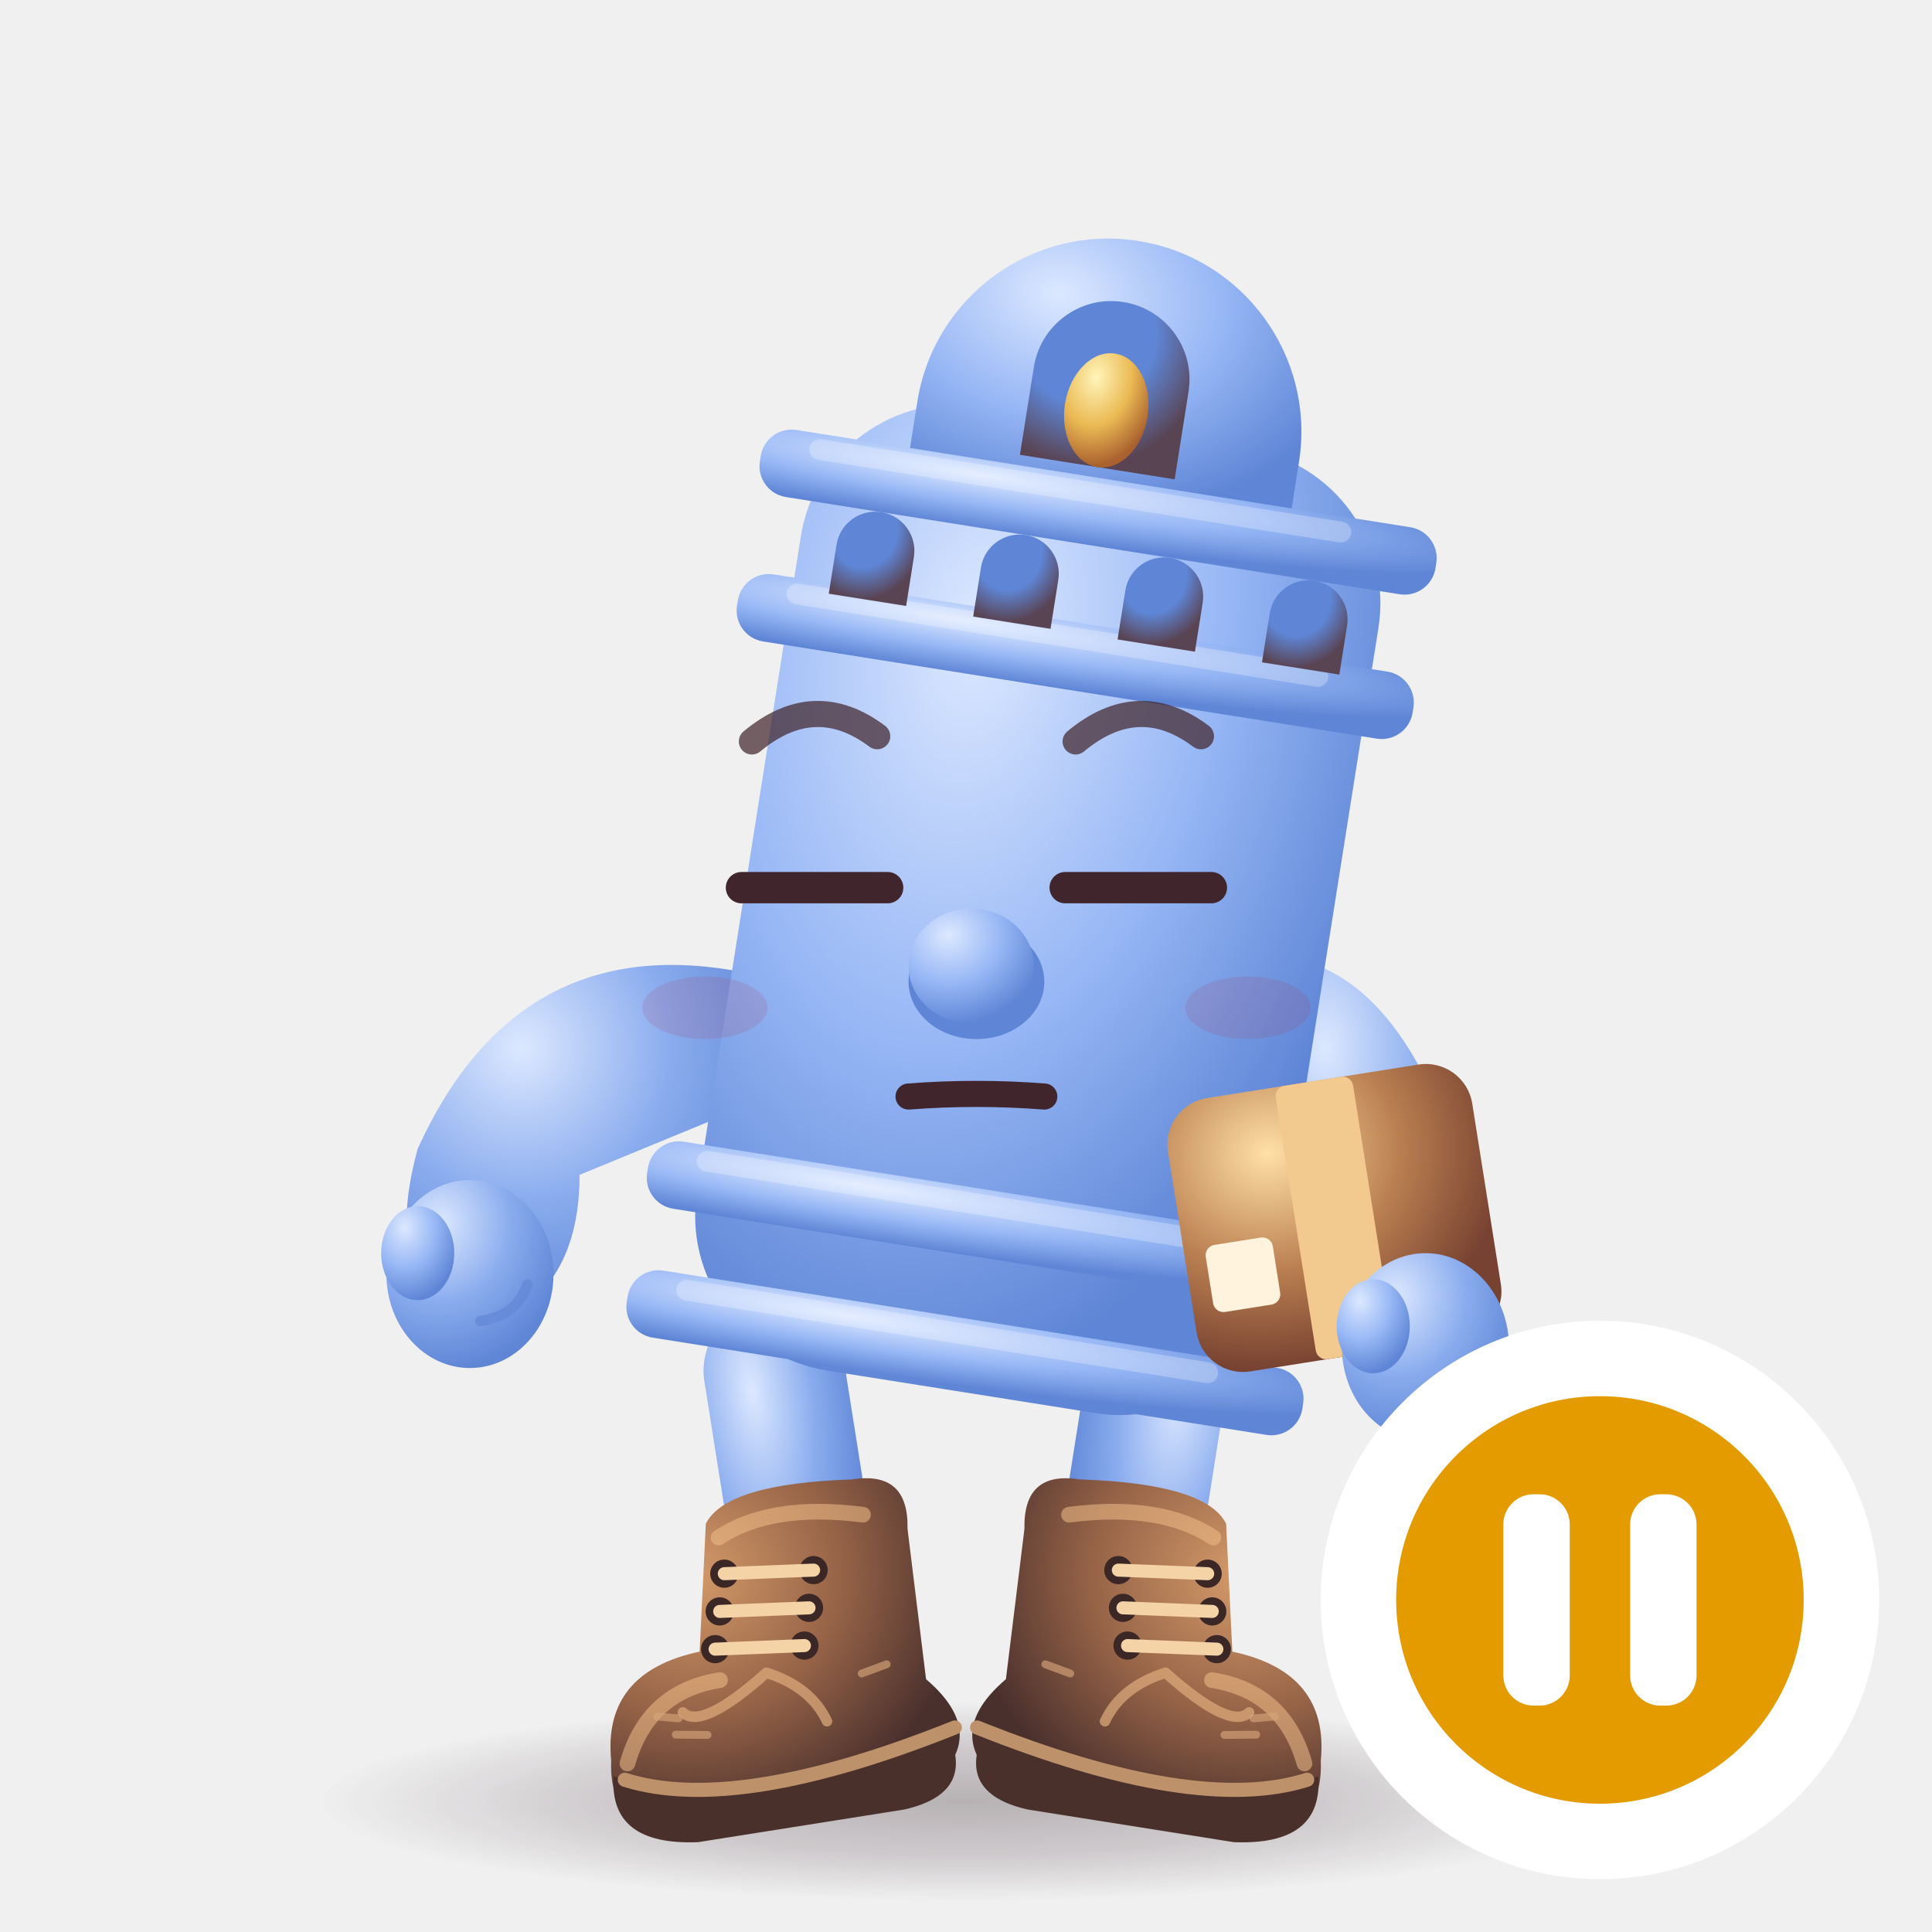
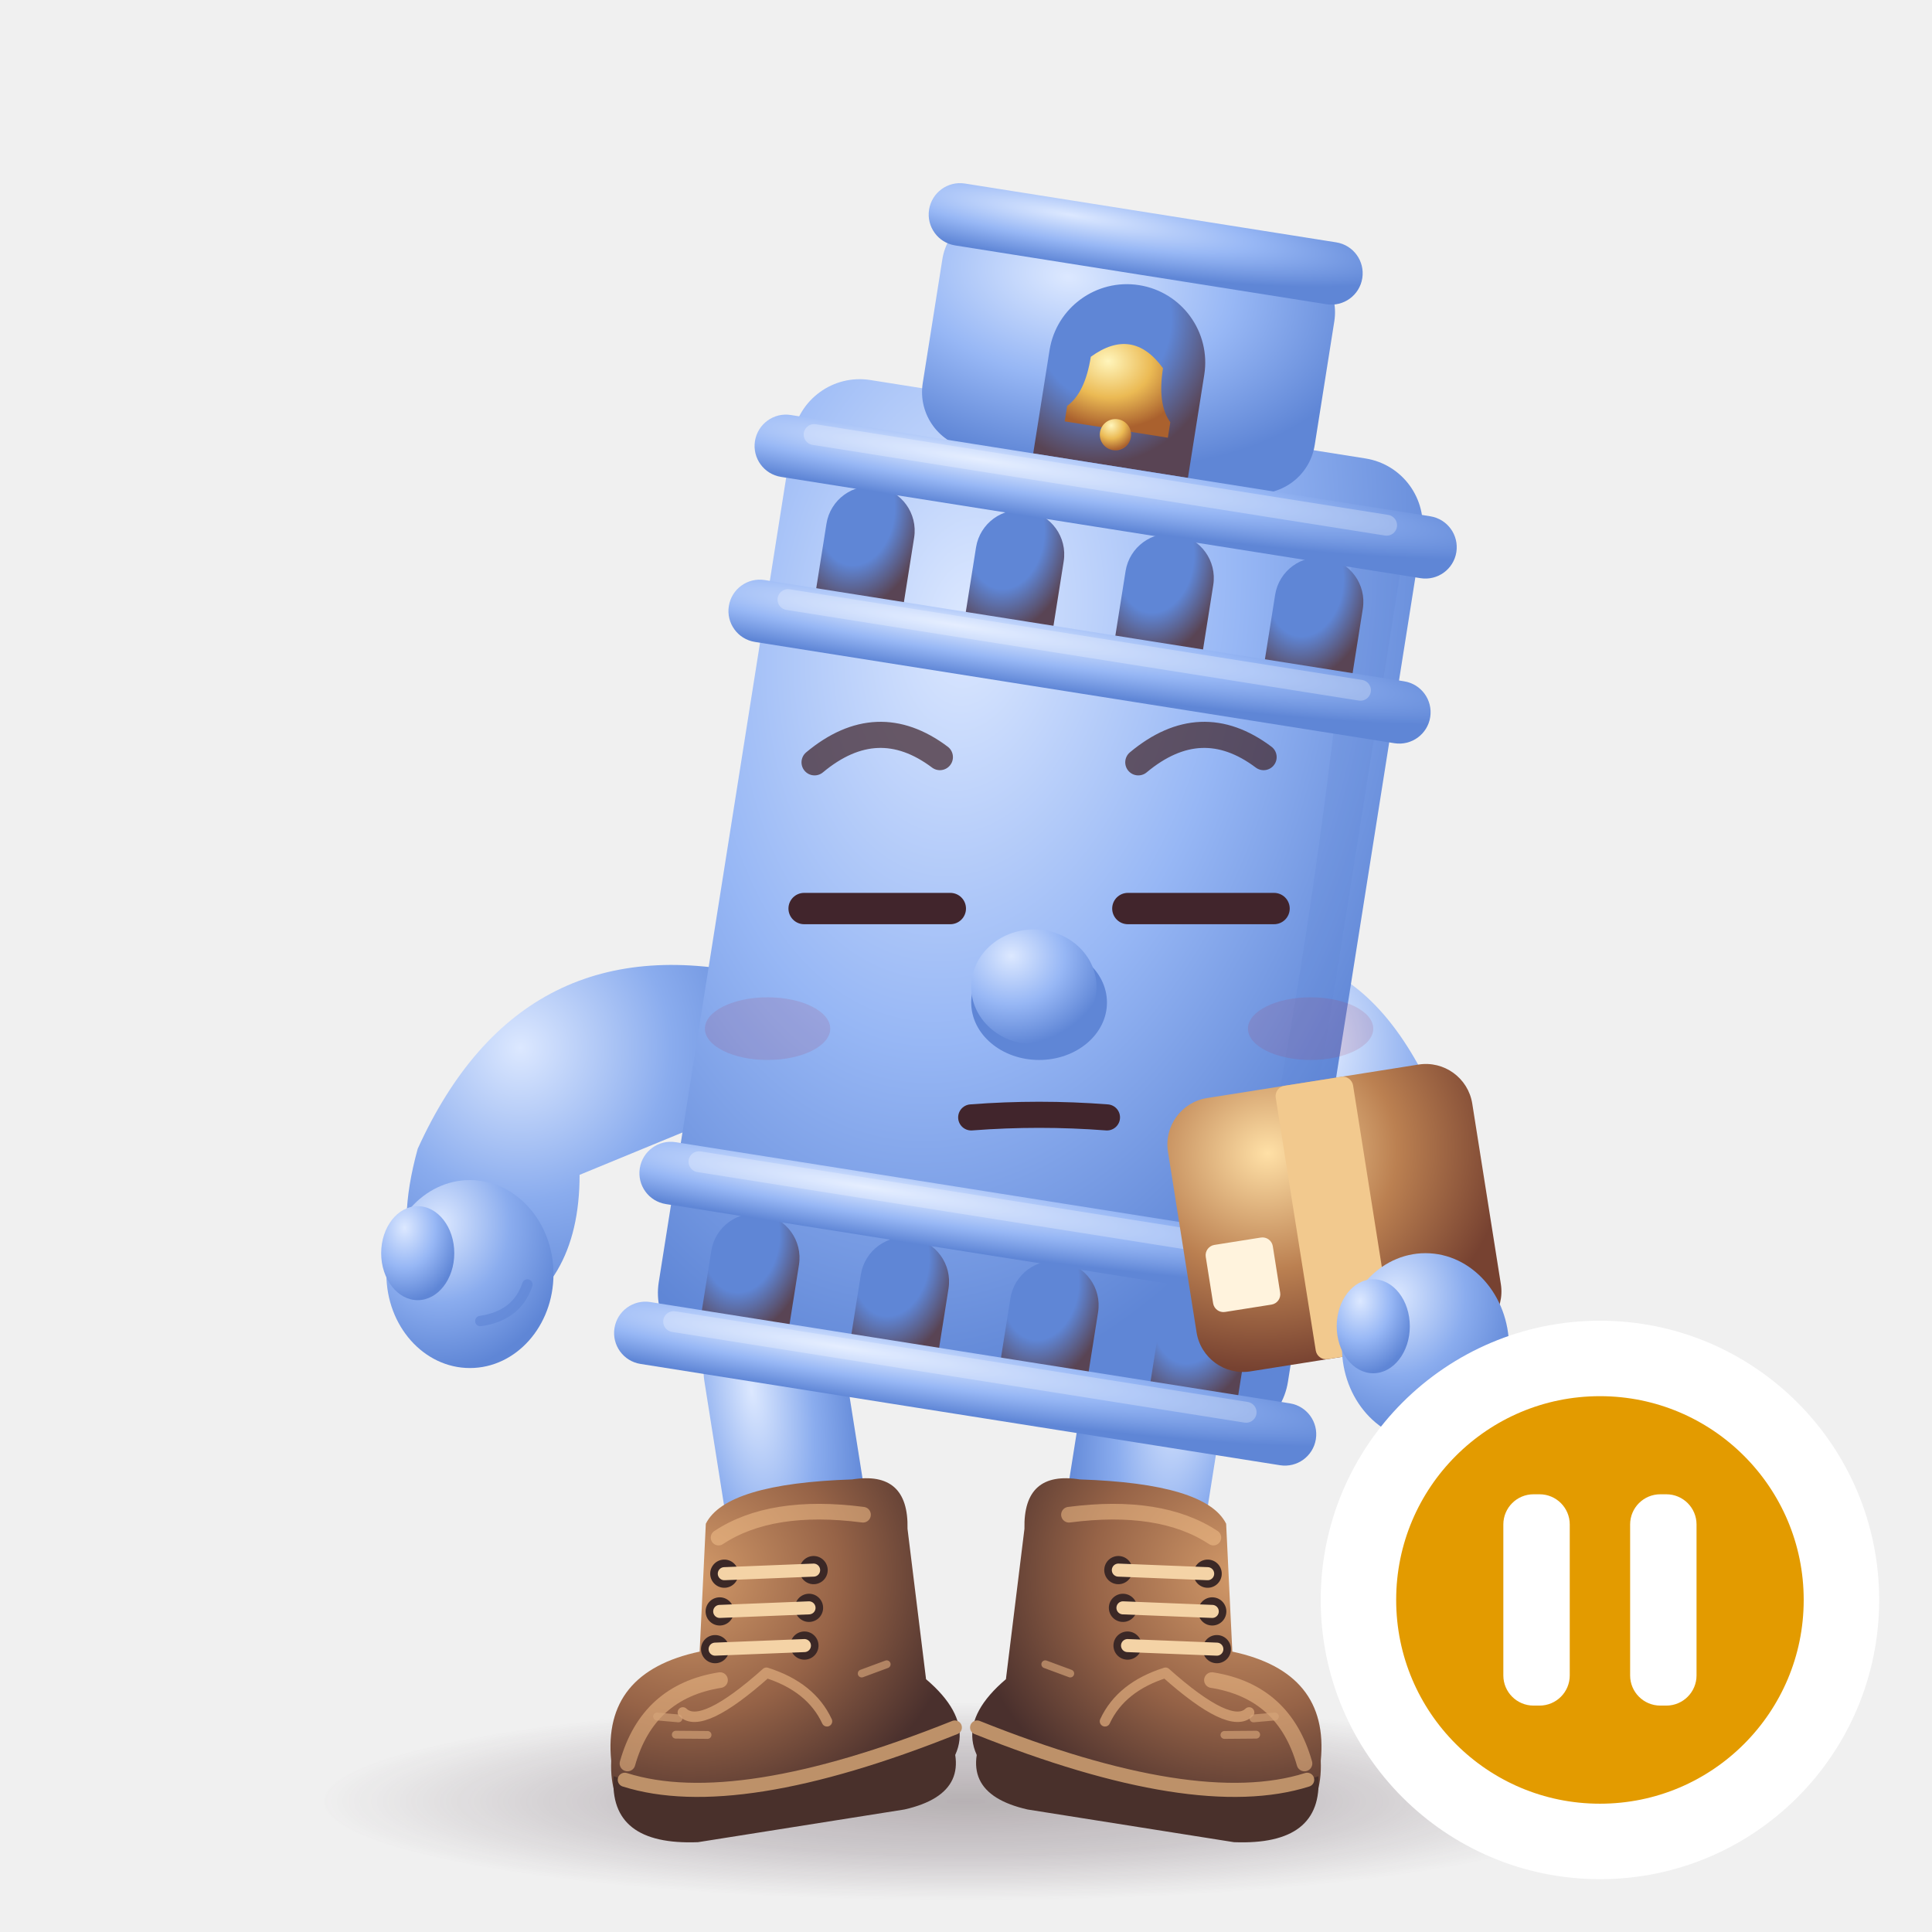
<svg xmlns="http://www.w3.org/2000/svg" viewBox="0 0 64 64" width="160" height="160" role="img" aria-label="Pisa, Orders, blocked">
  <defs>
    <radialGradient id="sm-pisa-clay" cx="32%" cy="23%" r="78%">
      <stop offset="0" stop-color="#DCE8FF" />
      <stop offset="0.54" stop-color="#97B7F5" />
      <stop offset="1" stop-color="#5F86D6" />
    </radialGradient>
    <radialGradient id="sm-pisa-arm" cx="32%" cy="23%" r="78%">
      <stop offset="0" stop-color="#DCE8FF" />
      <stop offset="0.54" stop-color="#8AACEE" />
      <stop offset="1" stop-color="#5F86D6" />
    </radialGradient>
    <radialGradient id="sm-pisa-recess" cx="32%" cy="23%" r="78%">
      <stop offset="0" stop-color="#5F86D6" />
      <stop offset="0.54" stop-color="#5F86D6" />
      <stop offset="1" stop-color="#594454" />
    </radialGradient>
    <radialGradient id="sm-pisa-boot" cx="32%" cy="23%" r="78%">
      <stop offset="0" stop-color="#d39a69" />
      <stop offset="0.54" stop-color="#966347" />
      <stop offset="1" stop-color="#4a302d" />
    </radialGradient>
    <radialGradient id="sm-pisa-wood" cx="32%" cy="23%" r="78%">
      <stop offset="0" stop-color="#ffe0a6" />
      <stop offset="0.54" stop-color="#bb8051" />
      <stop offset="1" stop-color="#774231" />
    </radialGradient>
    <radialGradient id="sm-pisa-gold" cx="32%" cy="23%" r="78%">
      <stop offset="0" stop-color="#fff5bb" />
      <stop offset="0.54" stop-color="#ebba54" />
      <stop offset="1" stop-color="#aa612e" />
    </radialGradient>
    <radialGradient id="sm-pisa-red" cx="32%" cy="23%" r="78%">
      <stop offset="0" stop-color="#ffb3a4" />
      <stop offset="0.54" stop-color="#e47065" />
      <stop offset="1" stop-color="#a53247" />
    </radialGradient>
    <radialGradient id="sm-pisa-white" cx="32%" cy="23%" r="78%">
      <stop offset="0" stop-color="#fffef9" />
      <stop offset="0.54" stop-color="#fff6e8" />
      <stop offset="1" stop-color="#c9a8a5" />
    </radialGradient>
    <radialGradient id="sm-pisa-iris" cx="32%" cy="23%" r="78%">
      <stop offset="0" stop-color="#d9ab73" />
      <stop offset="0.54" stop-color="#905837" />
      <stop offset="1" stop-color="#4b2b29" />
    </radialGradient>
    <radialGradient id="sm-pisa-floor">
      <stop stop-color="#38252e" stop-opacity=".31" />
      <stop offset=".55" stop-color="#483442" stop-opacity=".2" />
      <stop offset="1" stop-color="#483442" stop-opacity="0" />
    </radialGradient>
  </defs>
  <g transform="scale(0.17297) translate(35 0)">
    <ellipse cx="150" cy="345" rx="123" ry="19" fill="url(#sm-pisa-floor)" />
    <g transform="translate(119 302) rotate(-9) scale(1 1)">
      <rect x="-13" y="-53" width="27" height="71" rx="13" fill="url(#sm-pisa-arm)" />
      <path d="M-17-13Q-12-20 12-17Q23-17 21-6L20 23Q32 37 14 45H-27Q-45 44-42 29Q-41 12-22 11Z" fill="url(#sm-pisa-boot)" />
      <path d="M-42 32Q-24 42 22 32Q27 46 12 47H-28Q-45 45-42 32Z" fill="#49302b" />
      <path d="M-40 33Q-20 43 24 33" fill="none" stroke="#bd9169" stroke-width="2.7" stroke-linecap="round" stroke-linejoin="round" />
      <path d="M-39 30Q-33 17-19 17M-15-10Q-4-15 13-10" fill="none" stroke="#f1bd89" stroke-width="3" opacity="0.55" stroke-linecap="round" stroke-linejoin="round" />
      <ellipse cx="-15" cy="-3" rx="2.7" ry="2.7" fill="#3b2826" />
      <ellipse cx="2" cy="-1" rx="2.7" ry="2.7" fill="#3b2826" />
      <path d="M-15 -3l17 2" fill="none" stroke="#f4d3a6" stroke-width="2.5" stroke-linecap="round" stroke-linejoin="round" />
      <ellipse cx="-17" cy="4" rx="2.7" ry="2.7" fill="#3b2826" />
      <ellipse cx="0" cy="6" rx="2.7" ry="2.7" fill="#3b2826" />
      <path d="M-17 4l17 2" fill="none" stroke="#f4d3a6" stroke-width="2.5" stroke-linecap="round" stroke-linejoin="round" />
      <ellipse cx="-19" cy="11" rx="2.7" ry="2.7" fill="#3b2826" />
      <ellipse cx="-2" cy="13" rx="2.7" ry="2.7" fill="#3b2826" />
      <path d="M-19 11l17 2" fill="none" stroke="#f4d3a6" stroke-width="2.5" stroke-linecap="round" stroke-linejoin="round" />
      <path d="M-10 17q-14 9-17 5M-10 17q8 4 10 11" fill="none" stroke="#dfad7d" stroke-width="2" opacity="0.7" stroke-linecap="round" stroke-linejoin="round" />
      <path d="M-29 26l6 1m-9-5l4 1m36-3l5-1" fill="none" stroke="#d5a47a" stroke-width="1.5" opacity="0.65" stroke-linecap="round" stroke-linejoin="round" />
    </g>
    <g transform="translate(181 302) rotate(9) scale(-1 1)">
      <rect x="-13" y="-53" width="27" height="71" rx="13" fill="url(#sm-pisa-arm)" />
      <path d="M-17-13Q-12-20 12-17Q23-17 21-6L20 23Q32 37 14 45H-27Q-45 44-42 29Q-41 12-22 11Z" fill="url(#sm-pisa-boot)" />
      <path d="M-42 32Q-24 42 22 32Q27 46 12 47H-28Q-45 45-42 32Z" fill="#49302b" />
      <path d="M-40 33Q-20 43 24 33" fill="none" stroke="#bd9169" stroke-width="2.7" stroke-linecap="round" stroke-linejoin="round" />
      <path d="M-39 30Q-33 17-19 17M-15-10Q-4-15 13-10" fill="none" stroke="#f1bd89" stroke-width="3" opacity="0.55" stroke-linecap="round" stroke-linejoin="round" />
      <ellipse cx="-15" cy="-3" rx="2.7" ry="2.7" fill="#3b2826" />
      <ellipse cx="2" cy="-1" rx="2.7" ry="2.7" fill="#3b2826" />
      <path d="M-15 -3l17 2" fill="none" stroke="#f4d3a6" stroke-width="2.5" stroke-linecap="round" stroke-linejoin="round" />
      <ellipse cx="-17" cy="4" rx="2.7" ry="2.7" fill="#3b2826" />
      <ellipse cx="0" cy="6" rx="2.7" ry="2.7" fill="#3b2826" />
      <path d="M-17 4l17 2" fill="none" stroke="#f4d3a6" stroke-width="2.5" stroke-linecap="round" stroke-linejoin="round" />
      <ellipse cx="-19" cy="11" rx="2.7" ry="2.7" fill="#3b2826" />
      <ellipse cx="-2" cy="13" rx="2.7" ry="2.7" fill="#3b2826" />
      <path d="M-19 11l17 2" fill="none" stroke="#f4d3a6" stroke-width="2.5" stroke-linecap="round" stroke-linejoin="round" />
      <path d="M-10 17q-14 9-17 5M-10 17q8 4 10 11" fill="none" stroke="#dfad7d" stroke-width="2" opacity="0.7" stroke-linecap="round" stroke-linejoin="round" />
      <path d="M-29 26l6 1m-9-5l4 1m36-3l5-1" fill="none" stroke="#d5a47a" stroke-width="1.5" opacity="0.65" stroke-linecap="round" stroke-linejoin="round" />
    </g>
    <path d="M111 187Q65 176 45 220Q37 249 59 254Q76 247 76 225L110 211Z" fill="url(#sm-pisa-arm)" />
    <path d="M207 183Q238 183 250 245L232 260Q219 209 204 222Z" fill="url(#sm-pisa-arm)" />
-     <g transform="rotate(9 147 248)">
-       <rect x="96" y="79" width="112" height="187" rx="30" fill="url(#sm-pisa-clay)" />
-       <path d="M114 97v-17a37 37 0 0 1 74 0v17Z" fill="url(#sm-pisa-clay)" />
-       <path d="M135 87v-17a15 15 0 0 1 30 0v17Z" fill="url(#sm-pisa-recess)" />
-       <ellipse cx="150" cy="76" rx="8" ry="11" fill="url(#sm-pisa-gold)" />
-       <rect x="86" y="89" width="131" height="13" rx="6" fill="url(#sm-pisa-clay)" />
-       <path d="M97 92H198" fill="none" stroke="white" stroke-width="4" opacity="0.26" stroke-linecap="round" stroke-linejoin="round" />
-       <rect x="86" y="117" width="131" height="13" rx="6" fill="url(#sm-pisa-clay)" />
-       <path d="M97 120H198" fill="none" stroke="white" stroke-width="4" opacity="0.26" stroke-linecap="round" stroke-linejoin="round" />
-       <rect x="86" y="227" width="131" height="13" rx="6" fill="url(#sm-pisa-clay)" />
-       <path d="M97 230H198" fill="none" stroke="white" stroke-width="4" opacity="0.26" stroke-linecap="round" stroke-linejoin="round" />
-       <rect x="86" y="252" width="131" height="13" rx="6" fill="url(#sm-pisa-clay)" />
-       <path d="M97 255H198" fill="none" stroke="white" stroke-width="4" opacity="0.26" stroke-linecap="round" stroke-linejoin="round" />
-       <path d="M103 119v-9.5a7.5 7.5 0 0 1 15 0v9.5Z" fill="url(#sm-pisa-recess)" />
-       <path d="M131 119v-9.5a7.5 7.5 0 0 1 15 0v9.5Z" fill="url(#sm-pisa-recess)" />
-       <path d="M159 119v-9.5a7.5 7.5 0 0 1 15 0v9.5Z" fill="url(#sm-pisa-recess)" />
-       <path d="M187 119v-9.5a7.5 7.5 0 0 1 15 0v9.5Z" fill="url(#sm-pisa-recess)" />
+     <g transform="rotate(9 150 264)">
+       <rect x="89" y="78" width="122" height="190" rx="13" fill="url(#sm-pisa-clay)" />
+       <path d="M198 90H208V254H198Q204 178 198 90Z" fill="#5F86D6" opacity=".24" />
+       <rect x="112" y="42" width="76" height="46" rx="11" fill="url(#sm-pisa-clay)" />
+       <rect x="108" y="38" width="84" height="12" rx="6" fill="url(#sm-pisa-clay)" />
+       <path d="M135 87v-20a15 15 0 0 1 30 0v20Z" fill="url(#sm-pisa-recess)" />
+       <path d="M140 77Q143 74 143 67Q150 60 157 67Q157 74 160 77V80H140Z" fill="url(#sm-pisa-gold)" />
+       <ellipse cx="150" cy="81" rx="3" ry="3" fill="url(#sm-pisa-gold)" />
+       <path d="M98 122v-15.5a8.5 8.5 0 0 1 17 0v15.5Z" fill="url(#sm-pisa-recess)" />
+       <path d="M127 122v-15.5a8.5 8.5 0 0 1 17 0v15.5Z" fill="url(#sm-pisa-recess)" />
+       <path d="M156 122v-15.5a8.5 8.5 0 0 1 17 0v15.5Z" fill="url(#sm-pisa-recess)" />
+       <path d="M185 122v-15.5a8.5 8.5 0 0 1 17 0v15.5Z" fill="url(#sm-pisa-recess)" />
+       <path d="M98 263v-15.5a8.5 8.5 0 0 1 17 0v15.5Z" fill="url(#sm-pisa-recess)" />
+       <path d="M127 263v-15.5a8.5 8.5 0 0 1 17 0v15.5Z" fill="url(#sm-pisa-recess)" />
+       <path d="M156 263v-15.5a8.5 8.5 0 0 1 17 0v15.5Z" fill="url(#sm-pisa-recess)" />
+       <path d="M185 263v-15.5a8.5 8.5 0 0 1 17 0v15.5Z" fill="url(#sm-pisa-recess)" />
+       <rect x="82" y="87" width="136" height="12" rx="6" fill="url(#sm-pisa-clay)" />
+       <path d="M93 90H204" fill="none" stroke="white" stroke-width="4" opacity="0.26" stroke-linecap="round" stroke-linejoin="round" />
+       <rect x="82" y="119" width="136" height="12" rx="6" fill="url(#sm-pisa-clay)" />
+       <path d="M93 122H204" fill="none" stroke="white" stroke-width="4" opacity="0.26" stroke-linecap="round" stroke-linejoin="round" />
+       <rect x="82" y="228" width="136" height="12" rx="6" fill="url(#sm-pisa-clay)" />
+       <path d="M93 231H204" fill="none" stroke="white" stroke-width="4" opacity="0.26" stroke-linecap="round" stroke-linejoin="round" />
+       <rect x="82" y="259" width="136" height="12" rx="6" fill="url(#sm-pisa-clay)" />
+       <path d="M93 262H204" fill="none" stroke="white" stroke-width="4" opacity="0.26" stroke-linecap="round" stroke-linejoin="round" />
    </g>
    <ellipse cx="55" cy="244" rx="16" ry="18" fill="url(#sm-pisa-arm)" />
    <ellipse cx="45" cy="240" rx="7" ry="9" fill="url(#sm-pisa-clay)" />
    <path d="M57 253q7 -1 9 -7" fill="none" stroke="#5F86D6" stroke-width="2" opacity="0.65" stroke-linecap="round" stroke-linejoin="round" />
-     <g transform="translate(152 170)">
+     <g transform="translate(164 174)">
      <ellipse cx="-52" cy="23" rx="12" ry="6" fill="#a63655" opacity=".15" />
      <ellipse cx="52" cy="23" rx="12" ry="6" fill="#a63655" opacity=".15" />
      <g>
        <g transform="translate(-31 0)">
          <path d="M-12 -28Q0 -38 12 -29" fill="none" stroke="#41252C" stroke-width="5" opacity="0.72" stroke-linecap="round" stroke-linejoin="round" />
          <path d="M-14 0Q0 0 14 0" fill="none" stroke="#41252C" stroke-width="6" stroke-linecap="round" stroke-linejoin="round" />
        </g>
        <g transform="translate(31 0)">
          <path d="M-12 -28Q0 -38 12 -29" fill="none" stroke="#41252C" stroke-width="5" opacity="0.72" stroke-linecap="round" stroke-linejoin="round" />
          <path d="M-14 0Q0 0 14 0" fill="none" stroke="#41252C" stroke-width="6" stroke-linecap="round" stroke-linejoin="round" />
        </g>
      </g>
      <ellipse cx="0" cy="18" rx="13" ry="11" fill="#5F86D6" />
      <ellipse cx="-1" cy="15" rx="12" ry="11" fill="url(#sm-pisa-clay)" />
      <path d="M-13 40Q0 39 13 40" fill="none" stroke="#41252C" stroke-width="5" stroke-linecap="round" stroke-linejoin="round" />
    </g>
    <g transform="rotate(-9 219 233)">
      <rect x="191" y="207" width="59" height="53" rx="9" fill="url(#sm-pisa-wood)" />
      <rect x="213" y="207" width="15" height="53" rx="2" fill="#f2c98e" />
      <rect x="195" y="235" width="13" height="13" rx="2" fill="#fff3dd" />
    </g>
    <ellipse cx="238" cy="258" rx="16" ry="18" fill="url(#sm-pisa-arm)" />
    <ellipse cx="228" cy="254" rx="7" ry="9" fill="url(#sm-pisa-clay)" />
    <path d="M240 267q7 -1 9 -7" fill="none" stroke="#5F86D6" stroke-width="2" opacity="0.65" stroke-linecap="round" stroke-linejoin="round" />
  </g>
  <circle cx="53" cy="53" r="8" fill="#e39b00" stroke="#fff" stroke-width="2.5" />
  <rect x="49.8" y="49.5" width="2.2" height="7" rx="1" fill="#fff" />
  <rect x="54" y="49.5" width="2.2" height="7" rx="1" fill="#fff" />
</svg>
